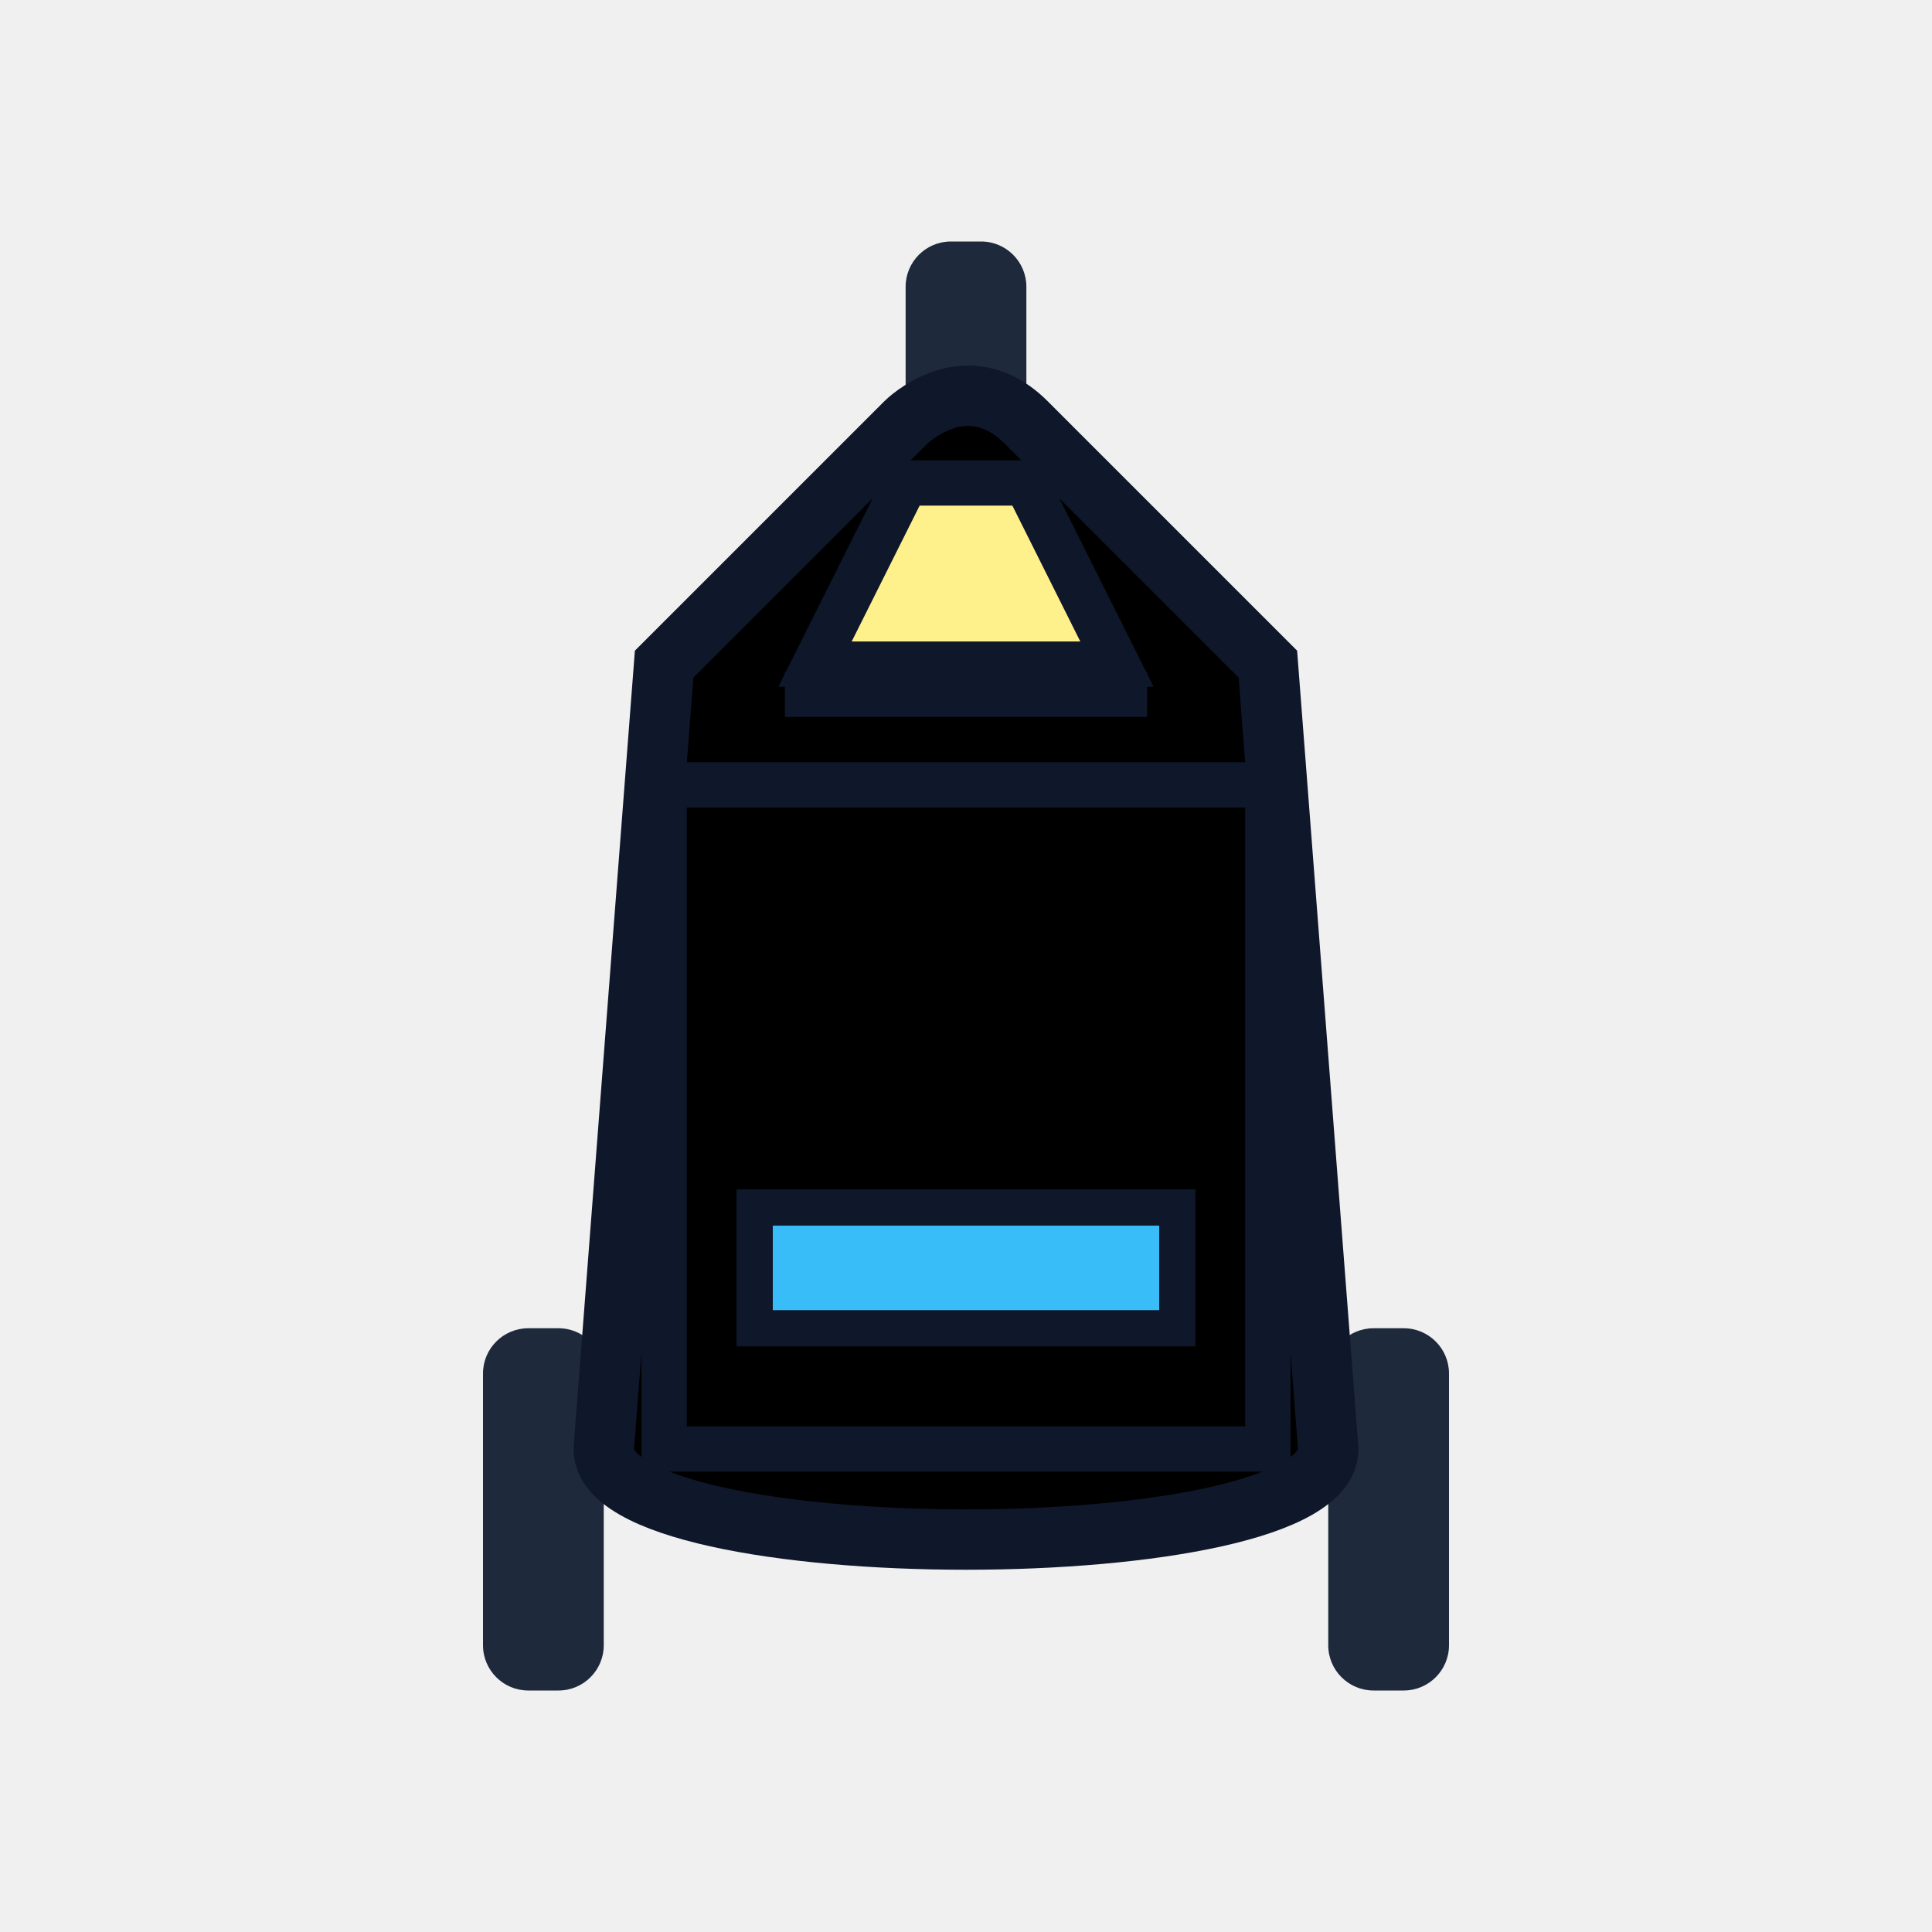
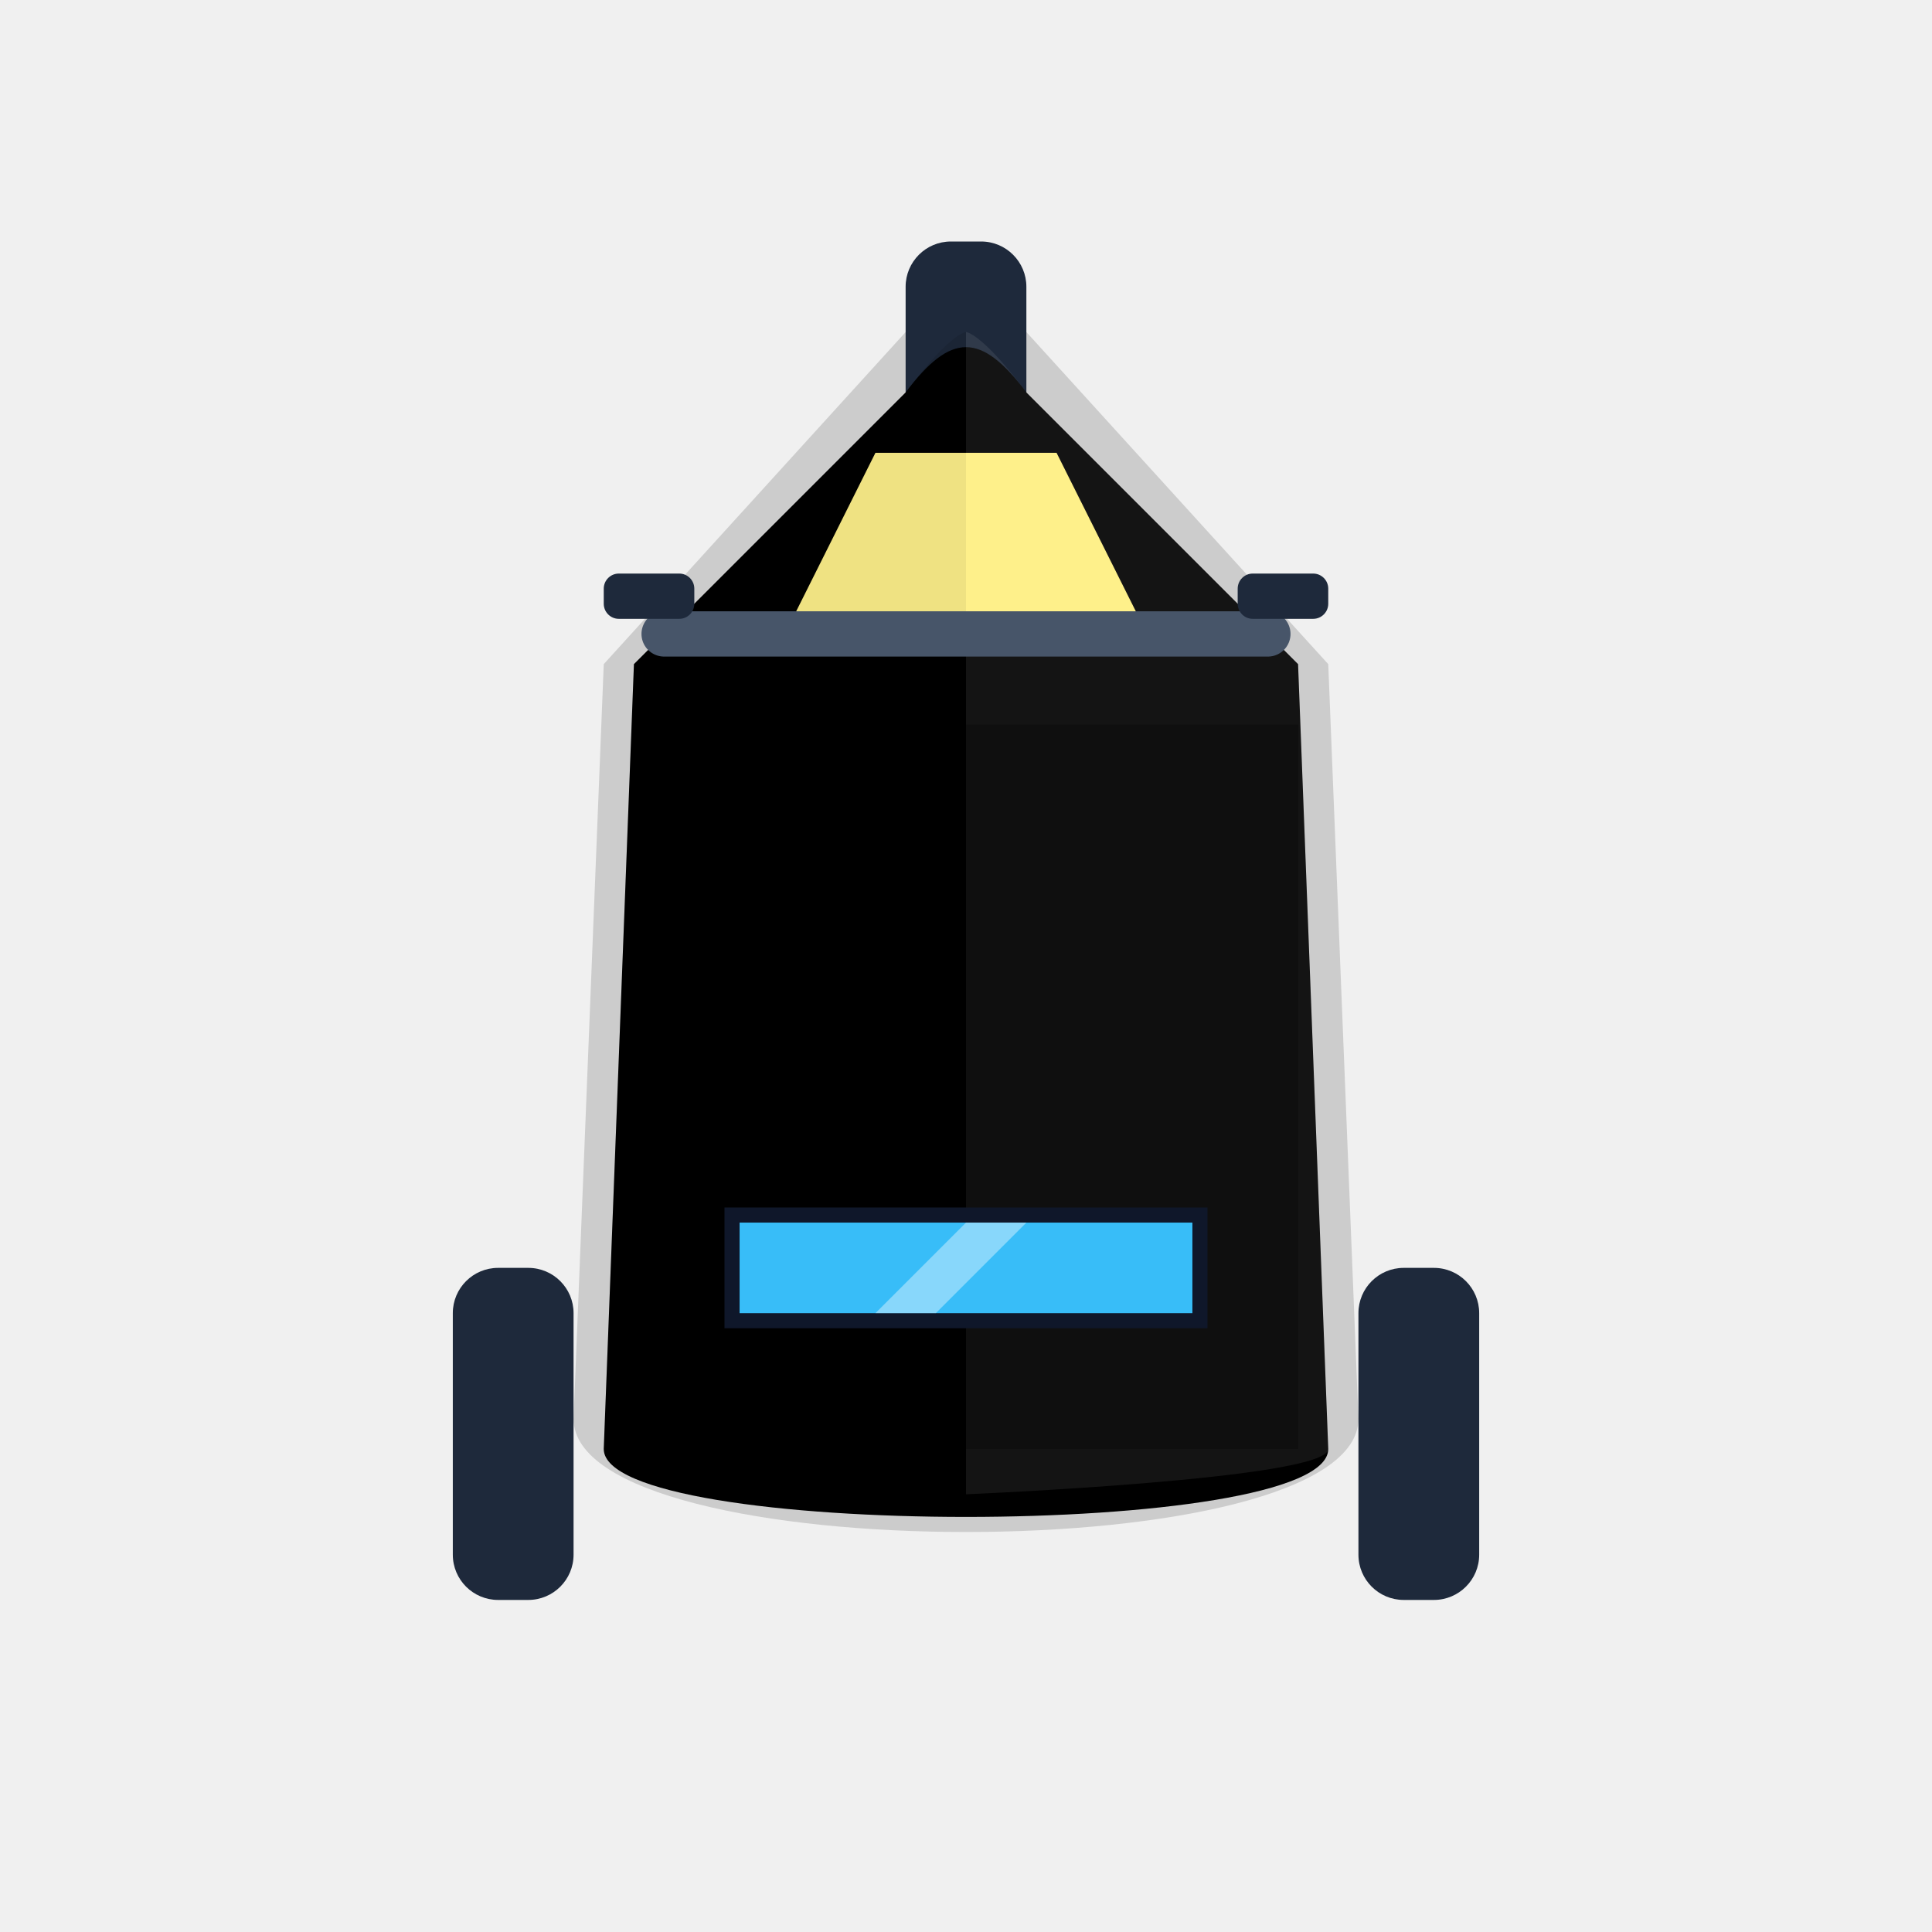
<svg xmlns="http://www.w3.org/2000/svg" viewBox="0 0 64 64" width="64" height="64">
+   <path d="M30 11 L34 11 L44 22 L45 47 C45 52 19 52 19 47 L20 22 Z" fill="black" fill-opacity="0.15" />
  <rect x="30" y="8" width="4" height="10" rx="1.5" fill="#1E293B" />
-   <rect x="16" y="44" width="4" height="12" rx="1.5" fill="#1E293B" />
-   <rect x="44" y="44" width="4" height="12" rx="1.5" fill="#1E293B" />
-   <path d="M30 14 C30 14 32 12 34 14 L42 22 L44 48 C44 52 20 52 20 48 L22 22 Z" fill="#MAIN_COLOR" stroke="#0F172A" stroke-width="2" />
-   <path d="M27 22 L37 22 L34 16 L30 16 Z" fill="#FEF08A" stroke="#0F172A" stroke-width="1.5" />
-   <path d="M22 26 H42 V48 H22 Z" fill="#MAIN_COLOR" stroke="#0F172A" stroke-width="1.5" />
-   <path d="M25 44 H39 V40 H25 Z" fill="#38BDF8" stroke="#0F172A" stroke-width="1.2" />
-   <line x1="26" y1="23" x2="38" y2="23" stroke="#0F172A" stroke-width="1.5" />
+   <rect x="15" y="42" width="4" height="11" rx="1.5" fill="#1E293B" />
+   <rect x="45" y="42" width="4" height="11" rx="1.5" fill="#1E293B" />
+   <path d="M30 13 C31.5 11 32.5 11 34 13 L43 22 L44 48 C44 51 20 51 20 48 L21 22 Z" fill="#MAIN_COLOR" />
+   <path d="M30 13 C31.5 11 32 11 32 11 V49.5 C32 49.5 20 49 20 48 L21 22 Z" fill="black" fill-opacity="0.1" />
+   <path d="M32 11 C32 11 32.5 11 34 13 L43 22 L44 48 C44 49 32 49.5 32 49.5 V11" fill="white" fill-opacity="0.08" />
+   <path d="M26 21 L38 21 L35 15 L29 15 Z" fill="#FEF08A" />
+   <path d="M26 21 H32 V15 L29 15 Z" fill="black" fill-opacity="0.06" />
+   <line x1="22" y1="21" x2="42" y2="21" stroke="#475569" stroke-width="1.5" stroke-linecap="round" />
+   <rect x="20" y="19" width="3" height="1.5" rx="0.5" fill="#1E293B" />
+   <rect x="41" y="19" width="3" height="1.5" rx="0.5" fill="#1E293B" />
+   <path d="M21 24 H43 V48 H21 Z" fill="#MAIN_COLOR" />
+   <path d="M21 24 H32 V48 H21 Z" fill="black" fill-opacity="0.08" />
+   <path d="M32 24 H43 V48 H32 Z" fill="white" fill-opacity="0.06" />
+   <path d="M24 44 H40 V40 H24 Z" fill="#0F172A" />
+   <path d="M24.5 43.5 H39.5 V40.5 H24.5 Z" fill="#38BDF8" />
+   <path d="M34 40.5 L31 43.5 L29 43.5 L32 40.5 Z" fill="white" fill-opacity="0.4" />
</svg>
